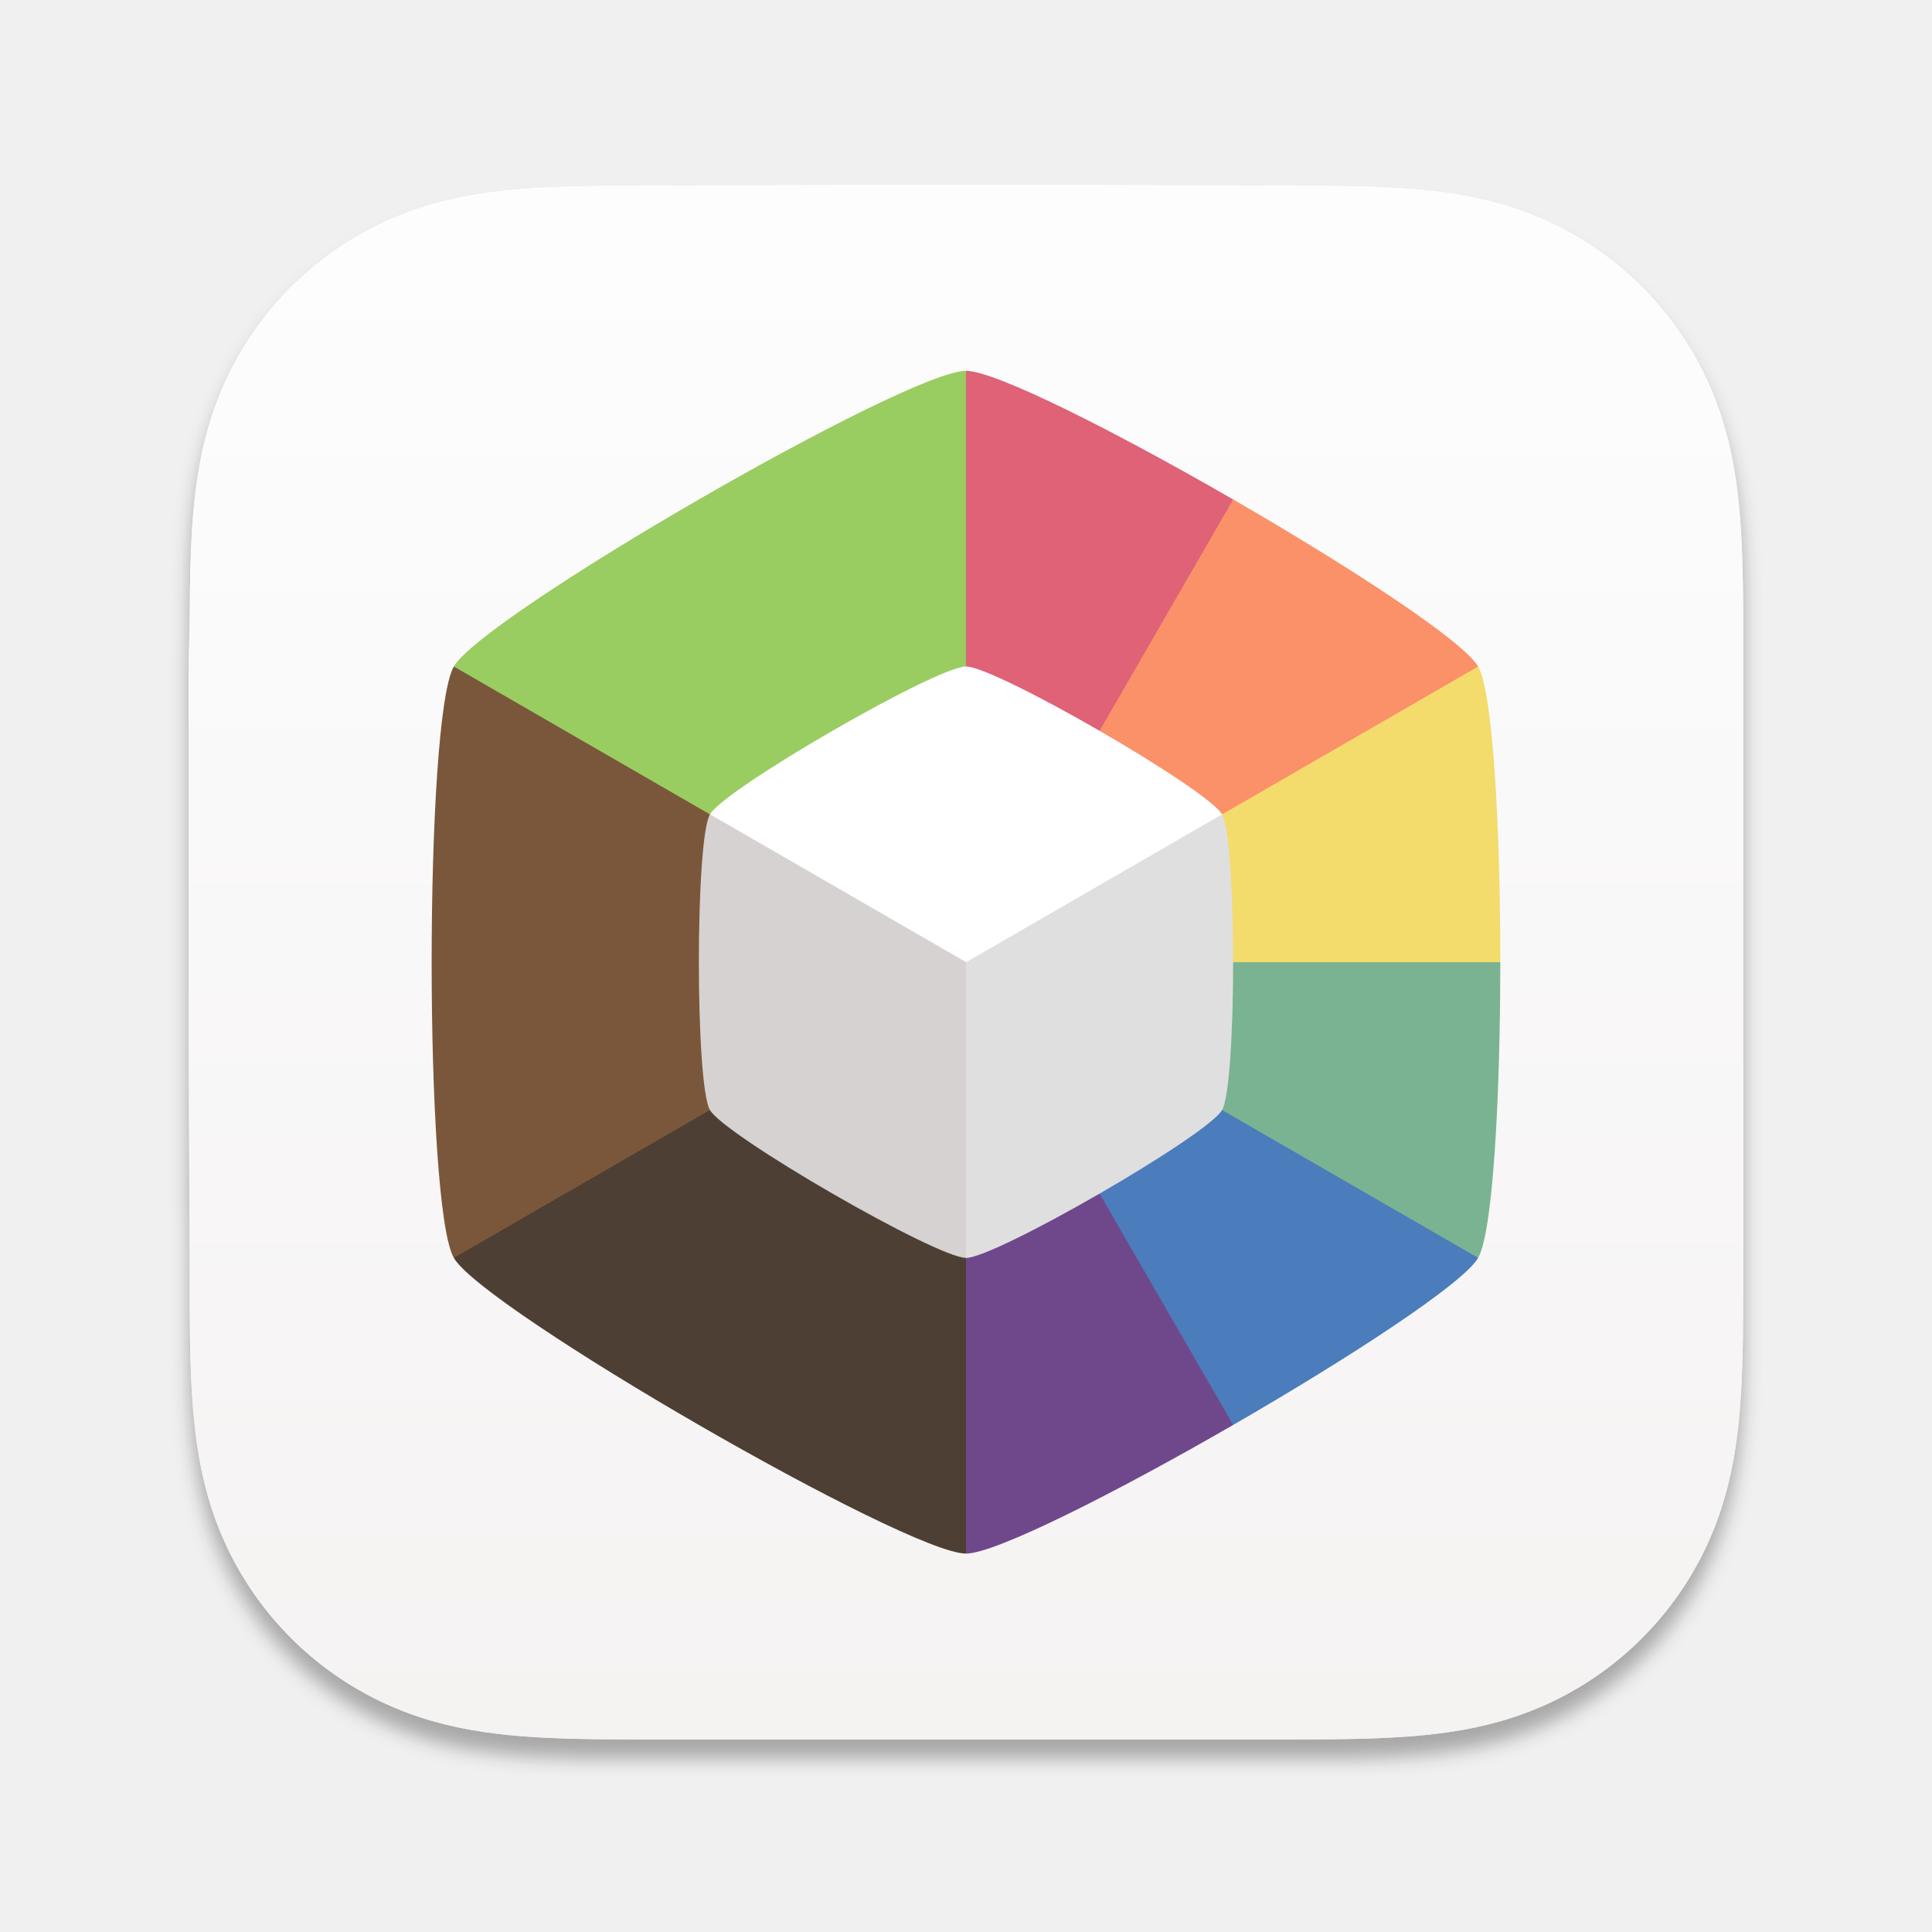
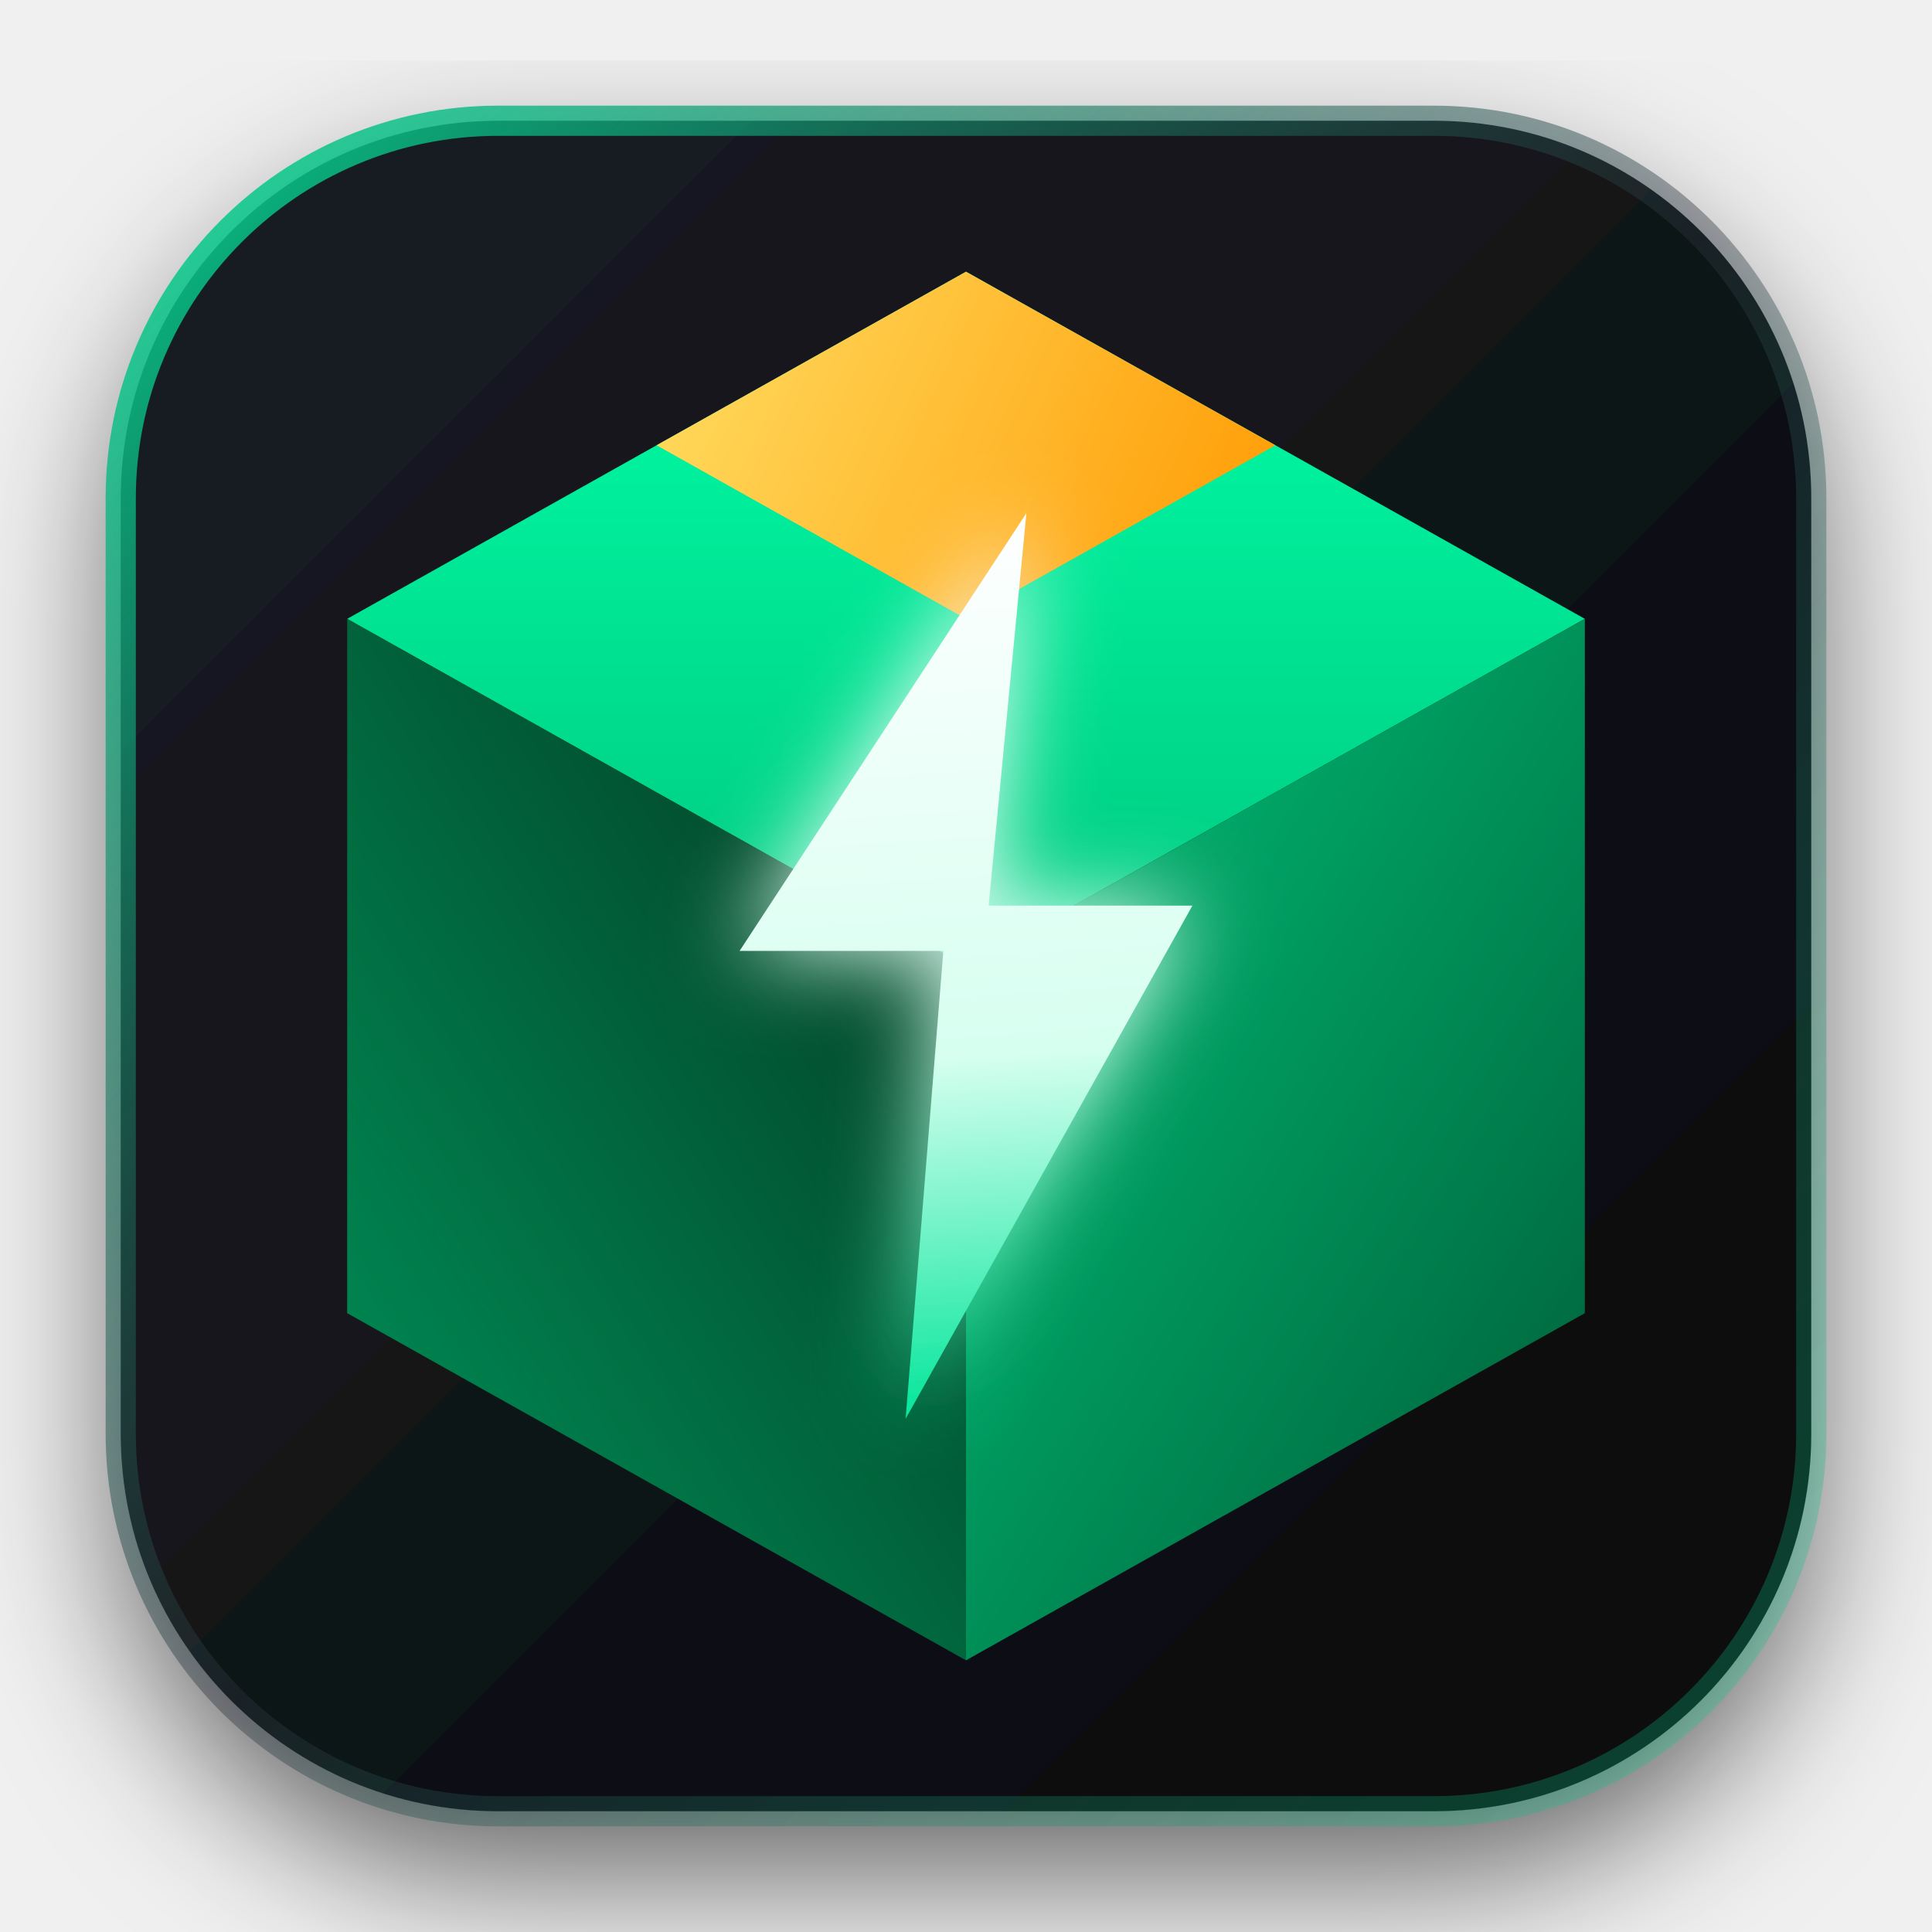
- <svg xmlns="http://www.w3.org/2000/svg" width="1024" height="1024" viewBox="0 0 1024 1024" fill="none" version="1.1" id="svg76">
-   <g filter="url(#filter0_d_102_69)" id="g4">
-     <path fill-rule="evenodd" clip-rule="evenodd" d="M924 354.627C924 344.845 924.004 335.062 923.944 325.279C923.895 317.038 923.8 308.799 923.576 300.562C923.092 282.609 922.033 264.502 918.84 246.749C915.602 228.741 910.314 211.98 901.981 195.617C893.789 179.534 883.088 164.817 870.32 152.058C857.555 139.299 842.834 128.605 826.746 120.418C810.366 112.083 793.587 106.797 775.558 103.56C757.803 100.372 739.691 99.315 721.738 98.83C713.495 98.607 705.253 98.513 697.008 98.462C687.22 98.402 677.432 98.407 667.644 98.407L553.997 98H468.997L357.361 98.407C347.554 98.407 337.747 98.402 327.94 98.462C319.678 98.513 311.42 98.607 303.161 98.83C285.167 99.315 267.014 100.373 249.217 103.565C231.164 106.801 214.36 112.085 197.958 120.414C181.835 128.602 167.083 139.297 154.291 152.058C141.501 164.816 130.78 179.53 122.573 195.61C114.217 211.981 108.919 228.752 105.673 246.77C102.477 264.516 101.418 282.617 100.931 300.562C100.709 308.8 100.613 317.039 100.563 325.279C100.503 335.063 100 347.216 100 356.999L100.003 467.089L100 552.998L100.508 665.427C100.508 675.223 100.504 685.019 100.563 694.815C100.613 703.067 100.709 711.317 100.932 719.566C101.418 737.542 102.479 755.675 105.678 773.452C108.923 791.484 114.22 808.269 122.569 824.653C130.777 840.759 141.5 855.495 154.291 868.272C167.082 881.049 181.83 891.757 197.95 899.956C214.362 908.302 231.174 913.595 249.238 916.836C267.027 920.029 285.174 921.088 303.161 921.573C311.42 921.796 319.679 921.891 327.941 921.941C337.748 922.001 347.554 921.997 357.361 921.997L470.006 922H555.217L667.644 921.996C677.432 921.996 687.22 922.001 697.008 921.941C705.253 921.891 713.495 921.796 721.738 921.573C739.698 921.087 757.816 920.027 775.579 916.832C793.597 913.591 810.368 908.3 826.739 899.959C842.831 891.761 857.554 881.051 870.32 868.272C883.086 855.497 893.786 840.763 901.978 824.66C910.316 808.268 915.604 791.475 918.844 773.431C922.034 755.661 923.092 737.535 923.577 719.566C923.8 711.316 923.895 703.066 923.944 694.815C924.005 685.019 924 675.223 924 665.427C924 665.427 923.994 554.983 923.994 552.998V466.999C923.994 465.533 924 354.627 924 354.627Z" fill="url(#paint0_linear_102_69)" id="path2" />
-   </g>
-   <mask id="mask0_102_69" style="mask-type: alpha" maskUnits="userSpaceOnUse" x="100" y="98" width="824" height="824">
-     <path fill-rule="evenodd" clip-rule="evenodd" d="M924 354.627C924 344.845 924.004 335.062 923.944 325.279C923.895 317.038 923.8 308.799 923.576 300.562C923.092 282.609 922.033 264.502 918.84 246.749C915.602 228.741 910.314 211.98 901.981 195.617C893.789 179.534 883.088 164.817 870.32 152.058C857.555 139.299 842.834 128.605 826.746 120.418C810.366 112.083 793.587 106.797 775.558 103.56C757.803 100.372 739.691 99.315 721.738 98.83C713.495 98.607 705.253 98.513 697.008 98.462C687.22 98.402 677.432 98.407 667.644 98.407L553.997 98H468.997L357.361 98.407C347.554 98.407 337.747 98.402 327.94 98.462C319.678 98.513 311.42 98.607 303.161 98.83C285.167 99.315 267.014 100.373 249.217 103.565C231.164 106.801 214.36 112.085 197.958 120.414C181.835 128.602 167.083 139.297 154.291 152.058C141.501 164.816 130.78 179.53 122.573 195.61C114.217 211.981 108.919 228.752 105.673 246.77C102.477 264.516 101.418 282.617 100.931 300.562C100.709 308.8 100.613 317.039 100.563 325.279C100.503 335.063 100 347.216 100 356.999L100.003 467.089L100 552.998L100.508 665.427C100.508 675.223 100.504 685.019 100.563 694.815C100.613 703.067 100.709 711.317 100.932 719.566C101.418 737.542 102.479 755.675 105.678 773.452C108.923 791.484 114.22 808.269 122.569 824.653C130.777 840.759 141.5 855.495 154.291 868.272C167.082 881.049 181.83 891.757 197.95 899.956C214.362 908.302 231.174 913.595 249.238 916.836C267.027 920.029 285.174 921.088 303.161 921.573C311.42 921.796 319.679 921.891 327.941 921.941C337.748 922.001 347.554 921.997 357.361 921.997L470.006 922H555.217L667.644 921.996C677.432 921.996 687.22 922.001 697.008 921.941C705.253 921.891 713.495 921.796 721.738 921.573C739.698 921.087 757.816 920.027 775.579 916.832C793.597 913.591 810.368 908.3 826.739 899.959C842.831 891.761 857.554 881.051 870.32 868.272C883.086 855.497 893.786 840.763 901.978 824.66C910.316 808.268 915.604 791.475 918.844 773.431C922.034 755.661 923.092 737.535 923.577 719.566C923.8 711.316 923.895 703.066 923.944 694.815C924.005 685.019 924 675.223 924 665.427C924 665.427 923.994 554.983 923.994 552.998V466.999C923.994 465.533 924 354.627 924 354.627Z" fill="white" id="path6" />
-   </mask>
-   <g mask="url(#mask0_102_69)" id="g15">
-     <rect x="42" y="36" width="914" height="914" fill="url(#paint1_linear_102_69)" id="rect9" />
-     <g filter="url(#filter1_b_102_69)" id="g13">
-       <rect x="100" y="98" width="824" height="824" rx="126" fill="black" fill-opacity="0.01" id="rect11" />
-     </g>
-   </g>
-   <defs id="defs74">
-     <filter id="filter0_d_102_69" x="90" y="98" width="844" height="844" filterUnits="userSpaceOnUse" color-interpolation-filters="sRGB">
-       <feFlood flood-opacity="0" result="BackgroundImageFix" id="feFlood31" />
-       <feColorMatrix in="SourceAlpha" type="matrix" values="0 0 0 0 0 0 0 0 0 0 0 0 0 0 0 0 0 0 127 0" result="hardAlpha" id="feColorMatrix33" />
-       <feOffset dy="10" id="feOffset35" />
-       <feGaussianBlur stdDeviation="5" id="feGaussianBlur37" />
-       <feColorMatrix type="matrix" values="0 0 0 0 0 0 0 0 0 0 0 0 0 0 0 0 0 0 0.3 0" id="feColorMatrix39" />
-       <feBlend mode="normal" in2="BackgroundImageFix" result="effect1_dropShadow_102_69" id="feBlend41" />
-       <feBlend mode="normal" in="SourceGraphic" in2="effect1_dropShadow_102_69" result="shape" id="feBlend43" />
+ <svg xmlns="http://www.w3.org/2000/svg" width="512" height="512" viewBox="0 0 512 512" fill="none">
+   <defs>
+     <linearGradient id="bgGrad" x1="40" y1="40" x2="472" y2="472" gradientUnits="userSpaceOnUse">
+       <stop offset="0%" stop-color="#1A1D24" />
+       <stop offset="100%" stop-color="#08090C" />
+     </linearGradient>
+     <linearGradient id="borderGrad" x1="20" y1="20" x2="492" y2="492" gradientUnits="userSpaceOnUse">
+       <stop offset="0%" stop-color="#00E599" stop-opacity="0.95" />
+       <stop offset="50%" stop-color="#2C323D" stop-opacity="0.4" />
+       <stop offset="100%" stop-color="#00E599" stop-opacity="0.25" />
+     </linearGradient>
+     <linearGradient id="facetTop" x1="256" y1="72" x2="256" y2="256" gradientUnits="userSpaceOnUse">
+       <stop offset="0%" stop-color="#00FFA8" />
+       <stop offset="100%" stop-color="#00C980" />
+     </linearGradient>
+     <linearGradient id="facetRight" x1="256" y1="256" x2="432" y2="368" gradientUnits="userSpaceOnUse">
+       <stop offset="0%" stop-color="#00B36E" />
+       <stop offset="100%" stop-color="#00663D" />
+     </linearGradient>
+     <linearGradient id="facetLeft" x1="80" y1="368" x2="256" y2="256" gradientUnits="userSpaceOnUse">
+       <stop offset="0%" stop-color="#008A54" />
+       <stop offset="100%" stop-color="#024528" />
+     </linearGradient>
+     <linearGradient id="goldCrown" x1="168" y1="72" x2="344" y2="152" gradientUnits="userSpaceOnUse">
+       <stop offset="0%" stop-color="#FFE066" />
+       <stop offset="100%" stop-color="#FF9900" />
+     </linearGradient>
+     <linearGradient id="boltGrad" x1="248" y1="136" x2="264" y2="376" gradientUnits="userSpaceOnUse">
+       <stop offset="0%" stop-color="#FFFFFF" />
+       <stop offset="60%" stop-color="#D6FFF0" />
+       <stop offset="100%" stop-color="#00E599" />
+     </linearGradient>
+     <filter id="bigSurShadow" x="-10%" y="-10%" width="120%" height="125%">
+       <feDropShadow dx="0" dy="16" stdDeviation="20" flood-color="#000000" flood-opacity="0.6" />
    </filter>
-     <filter id="filter1_b_102_69" x="89.127" y="87.127" width="845.746" height="845.746" filterUnits="userSpaceOnUse" color-interpolation-filters="sRGB">
-       <feFlood flood-opacity="0" result="BackgroundImageFix" id="feFlood46" />
-       <feGaussianBlur in="BackgroundImage" stdDeviation="5.437" id="feGaussianBlur48" />
-       <feComposite in2="SourceAlpha" operator="in" result="effect1_backgroundBlur_102_69" id="feComposite50" />
-       <feBlend mode="normal" in="SourceGraphic" in2="effect1_backgroundBlur_102_69" result="shape" id="feBlend52" />
+     <filter id="boltGlow" x="-30%" y="-30%" width="160%" height="160%">
+       <feGaussianBlur stdDeviation="12" result="blur" />
+       <feComposite in="SourceGraphic" in2="blur" operator="over" />
    </filter>
-     <linearGradient id="paint0_linear_102_69" x1="-181.14" y1="98" x2="-181.14" y2="1484.28" gradientUnits="userSpaceOnUse">
-       <stop stop-color="white" id="stop55" />
-       <stop offset="0.49" stop-color="#EFEFEF" id="stop57" />
-       <stop offset="1" stop-color="#C0C0C0" id="stop59" />
-     </linearGradient>
-     <linearGradient id="paint1_linear_102_69" x1="928.377" y1="992.826" x2="928.377" y2="134.072" gradientUnits="userSpaceOnUse">
-       <stop stop-color="#F6F3F3" id="stop62" />
-       <stop offset="1" stop-color="white" id="stop64" />
-     </linearGradient>
-     <linearGradient id="paint2_linear_102_69" x1="394.815" y1="372.239" x2="629.182" y2="542.528" gradientUnits="userSpaceOnUse">
-       <stop stop-color="#88B858" id="stop67" />
-       <stop offset="0.5" stop-color="#72B147" id="stop69" />
-       <stop offset="1" stop-color="#5A9A30" id="stop71" />
-     </linearGradient>
  </defs>
-   <g id="g1817" transform="matrix(0.8193839,0,0,0.8193839,-746.9626,25.2203)">
-     <path style="fill:#99cd61;fill-opacity:1;stroke-width:17.388" d="M 1536.463,591.624 Z" id="path7899" />
-     <path id="path3228" style="fill:#df6277;fill-opacity:1;stroke-width:17.388" d="m 1536.463,209.092 -165.659,286.899 165.659,95.633 165.626,-95.633 7.2,-203.696 c -75.649,-43.675 -153.7,-83.204 -172.827,-83.204 z" />
-     <path id="path2659" style="fill:#fb9168;fill-opacity:1;stroke-width:17.388" d="m 1709.289,292.295 -172.827,299.329 165.626,95.633 165.659,-286.899 c -9.563,-16.564 -82.811,-64.387 -158.459,-108.063 z" />
-     <path id="path2708" style="fill:#f3db6c;fill-opacity:1;stroke-width:17.388" d="m 1867.748,400.358 -331.285,191.266 165.626,95.633 179.992,-95.633 c 0,-87.351 -4.768,-174.702 -14.333,-191.266 z" />
-     <path id="path1737" style="fill:#7ab392;fill-opacity:1;stroke-width:17.388" d="m 1536.463,591.624 v 191.266 h 331.285 c 9.563,-16.564 14.333,-103.915 14.333,-191.266 z" />
-     <path id="path2937" style="fill:#4b7cbc;fill-opacity:1;stroke-width:17.388" d="m 1536.463,591.624 v 191.266 l 172.827,108.063 c 75.647,-43.675 148.895,-91.499 158.459,-108.063 z" />
-     <path id="path3117" style="fill:#6f488c;fill-opacity:1;stroke-width:17.388" d="m 1536.463,591.624 -165.659,95.633 165.659,286.899 c 19.127,0 97.177,-39.528 172.827,-83.203 z" />
-     <path id="path2010" style="fill:#4d3f33;fill-opacity:1;stroke-width:17.388" d="m 1370.804,495.991 -165.626,286.899 c 19.127,33.128 293.032,191.266 331.285,191.266 V 591.624 Z" />
-     <path id="path1744" style="fill:#7a573b;fill-opacity:1;stroke-width:17.388" d="m 1205.178,400.358 c -19.127,33.128 -19.127,349.404 0,382.532 L 1536.463,591.624 V 400.358 Z" />
-     <path id="path1739" style="fill:#99cd61;fill-opacity:1;stroke-width:17.388" d="m 1536.463,209.092 c -38.253,0 -312.159,158.138 -331.285,191.266 l 331.285,191.266 z" />
-     <g id="g1657" transform="matrix(57.83167,0,0,57.83167,402.4037,92.68845)">
-       <g id="g7651" transform="translate(13.25996,2.277589)">
-         <path id="path6659" style="fill:#ffffff;stroke-width:0.265" d="m 6.35,2.939 c -0.341,0 -2.783,1.41 -2.953,1.705 L 6.35,9.76 9.304,4.645 C 9.133,4.349 6.691,2.939 6.35,2.939 Z" transform="matrix(0.9697482,0,0,0.9697482,0.1920988,0.1920979)" />
-       </g>
-       <path id="path461" style="fill:#dfdfdf;fill-opacity:1;stroke-width:0.265" d="m 16.746,6.974 2.864,4.961 c 0.331,0 2.699,-1.367 2.864,-1.654 0.165,-0.286 0.165,-3.021 0,-3.307 l -2.864,1.654 z" />
-     </g>
-     <path id="path5065" style="fill:#d6d2d2;fill-opacity:1;stroke-width:17.388" d="m 1370.845,495.991 c -9.563,16.564 -9.565,174.702 0,191.266 9.563,16.564 146.5,95.634 165.626,95.633 V 591.624 Z" />
-   </g>
+   <rect x="32" y="32" width="448" height="448" rx="100" fill="url(#bgGrad)" filter="url(#bigSurShadow)" />
+   <rect x="32" y="32" width="448" height="448" rx="100" fill="none" stroke="url(#borderGrad)" stroke-width="8" />
+   <polygon points="256,72 420,164 256,256 92,164" fill="url(#facetTop)" />
+   <polygon points="420,164 420,348 256,440 256,256" fill="url(#facetRight)" />
+   <polygon points="92,164 256,256 256,440 92,348" fill="url(#facetLeft)" />
+   <polygon points="256,72 338,118 256,164 174,118" fill="url(#goldCrown)" />
+   <polygon points="272,136 196,252 250,252 240,376 316,240 262,240" fill="url(#boltGrad)" filter="url(#boltGlow)" />
</svg>
